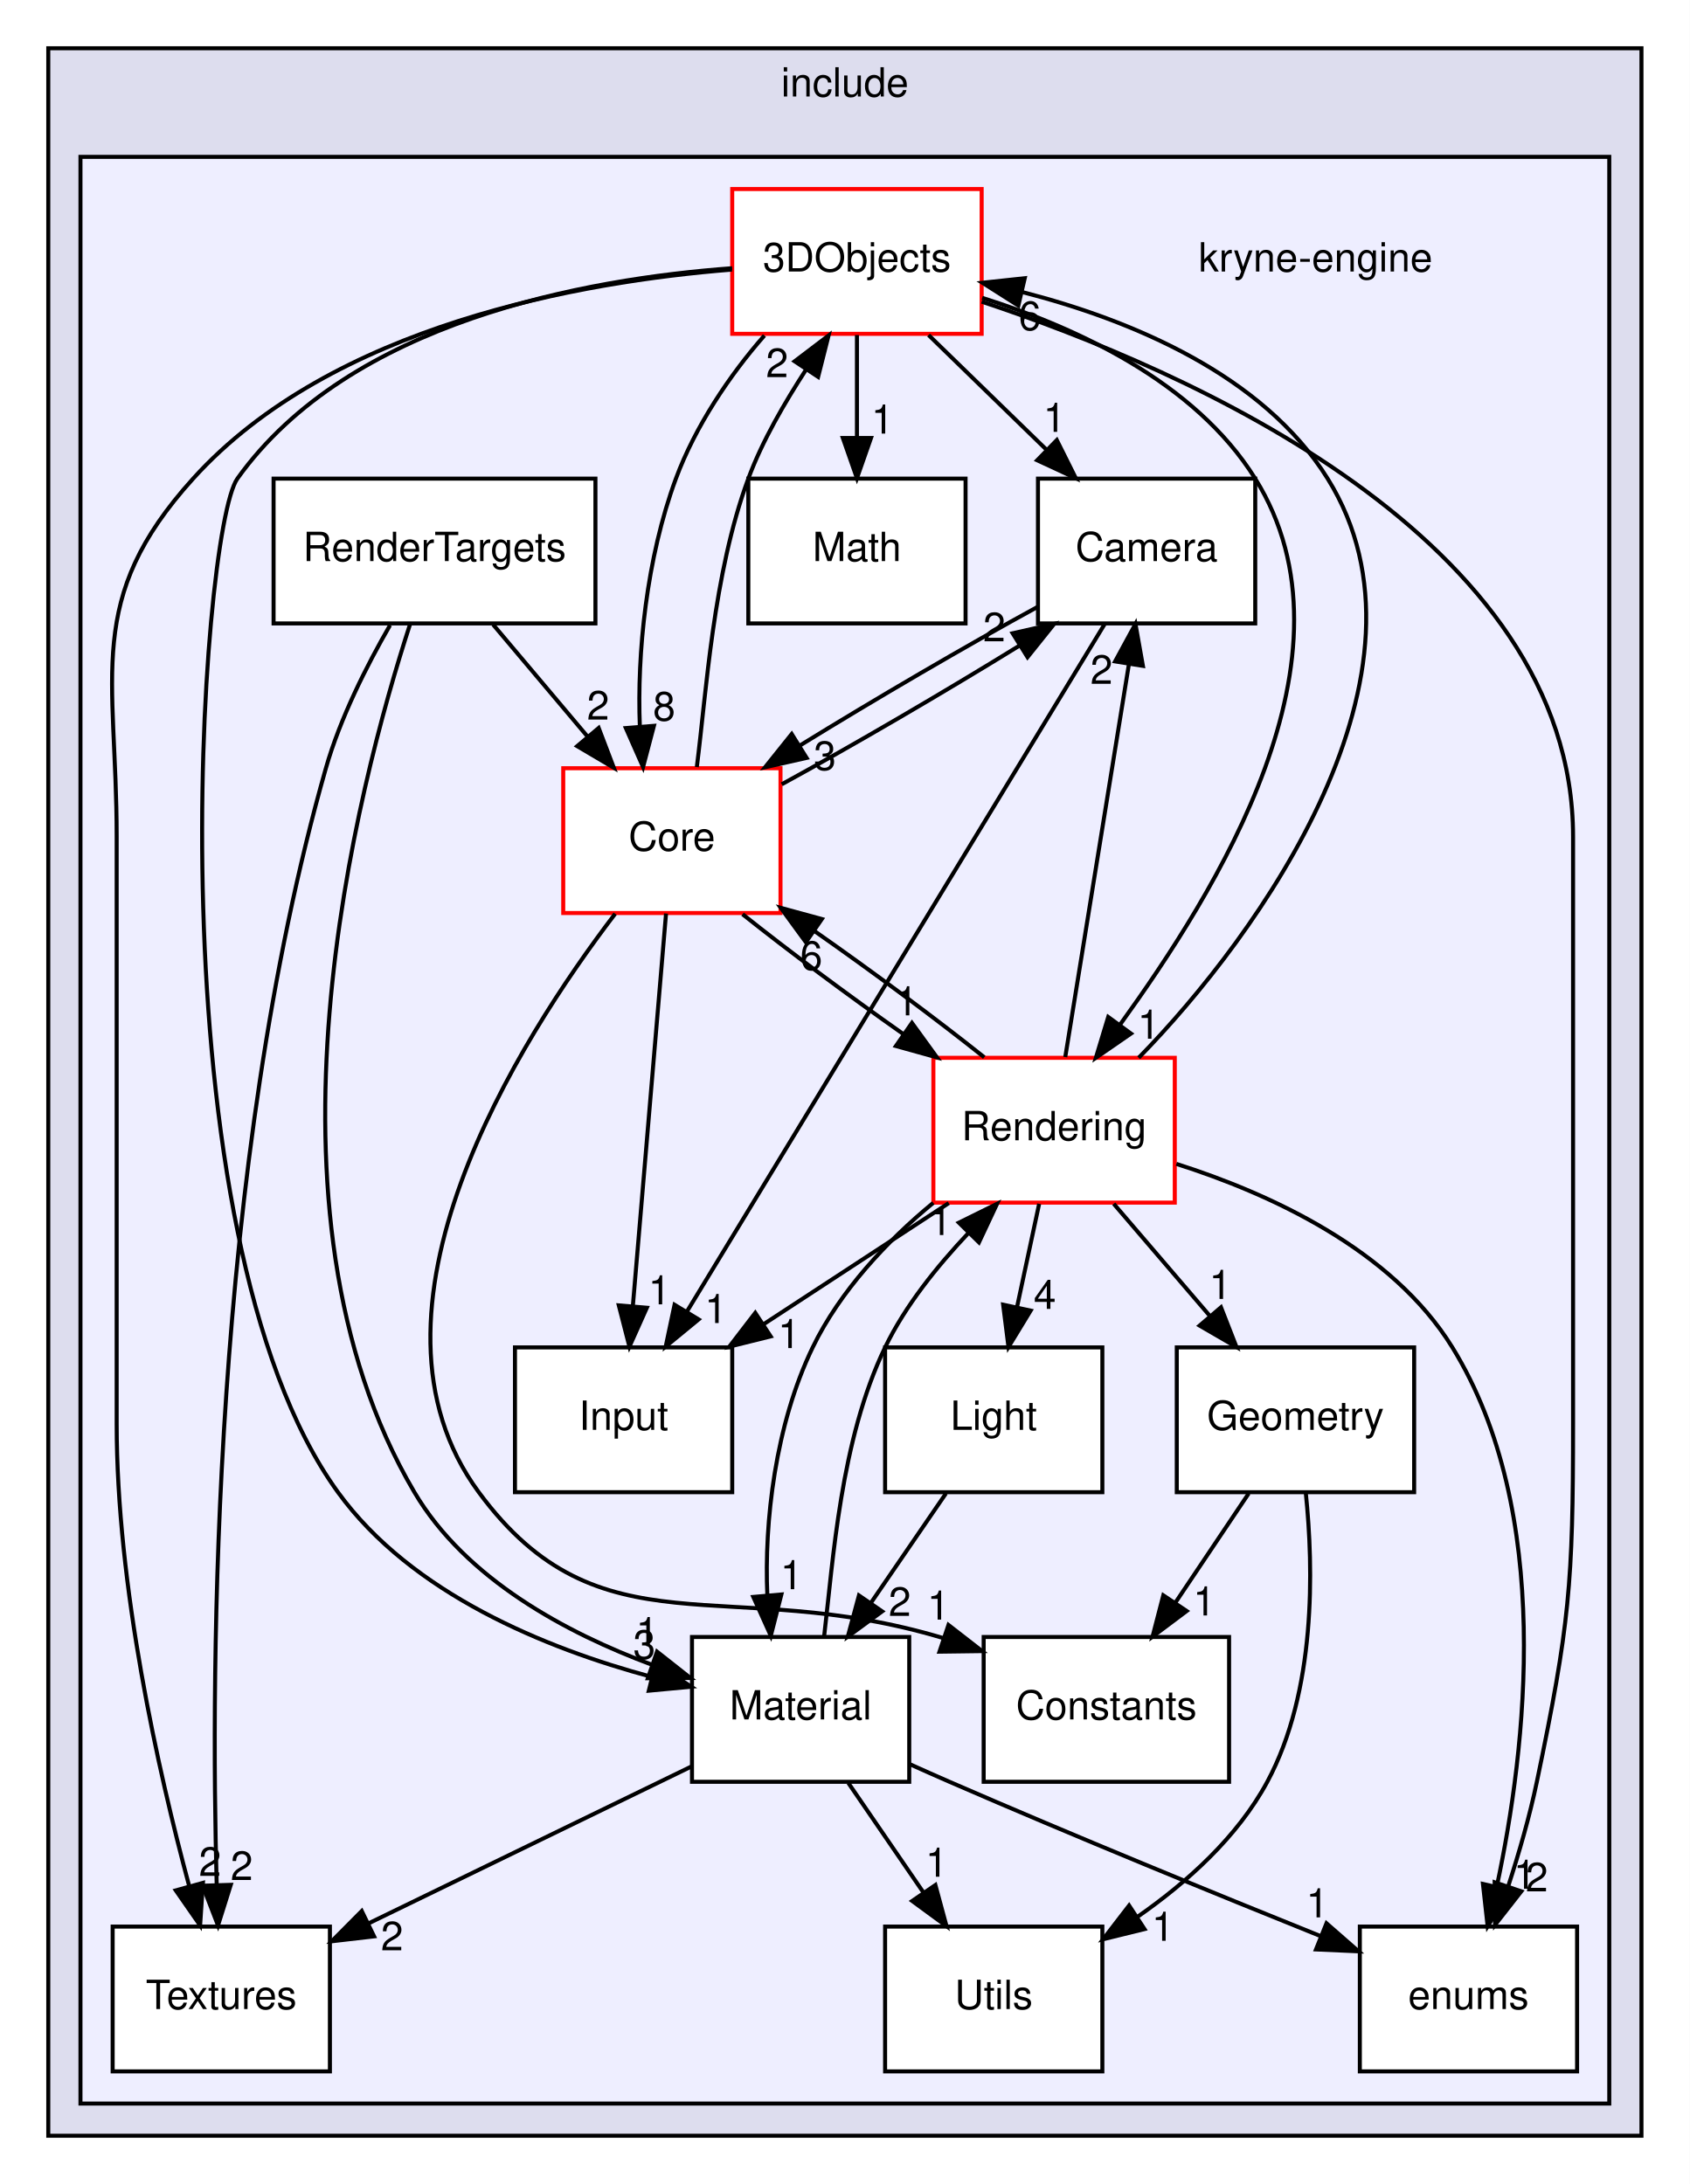
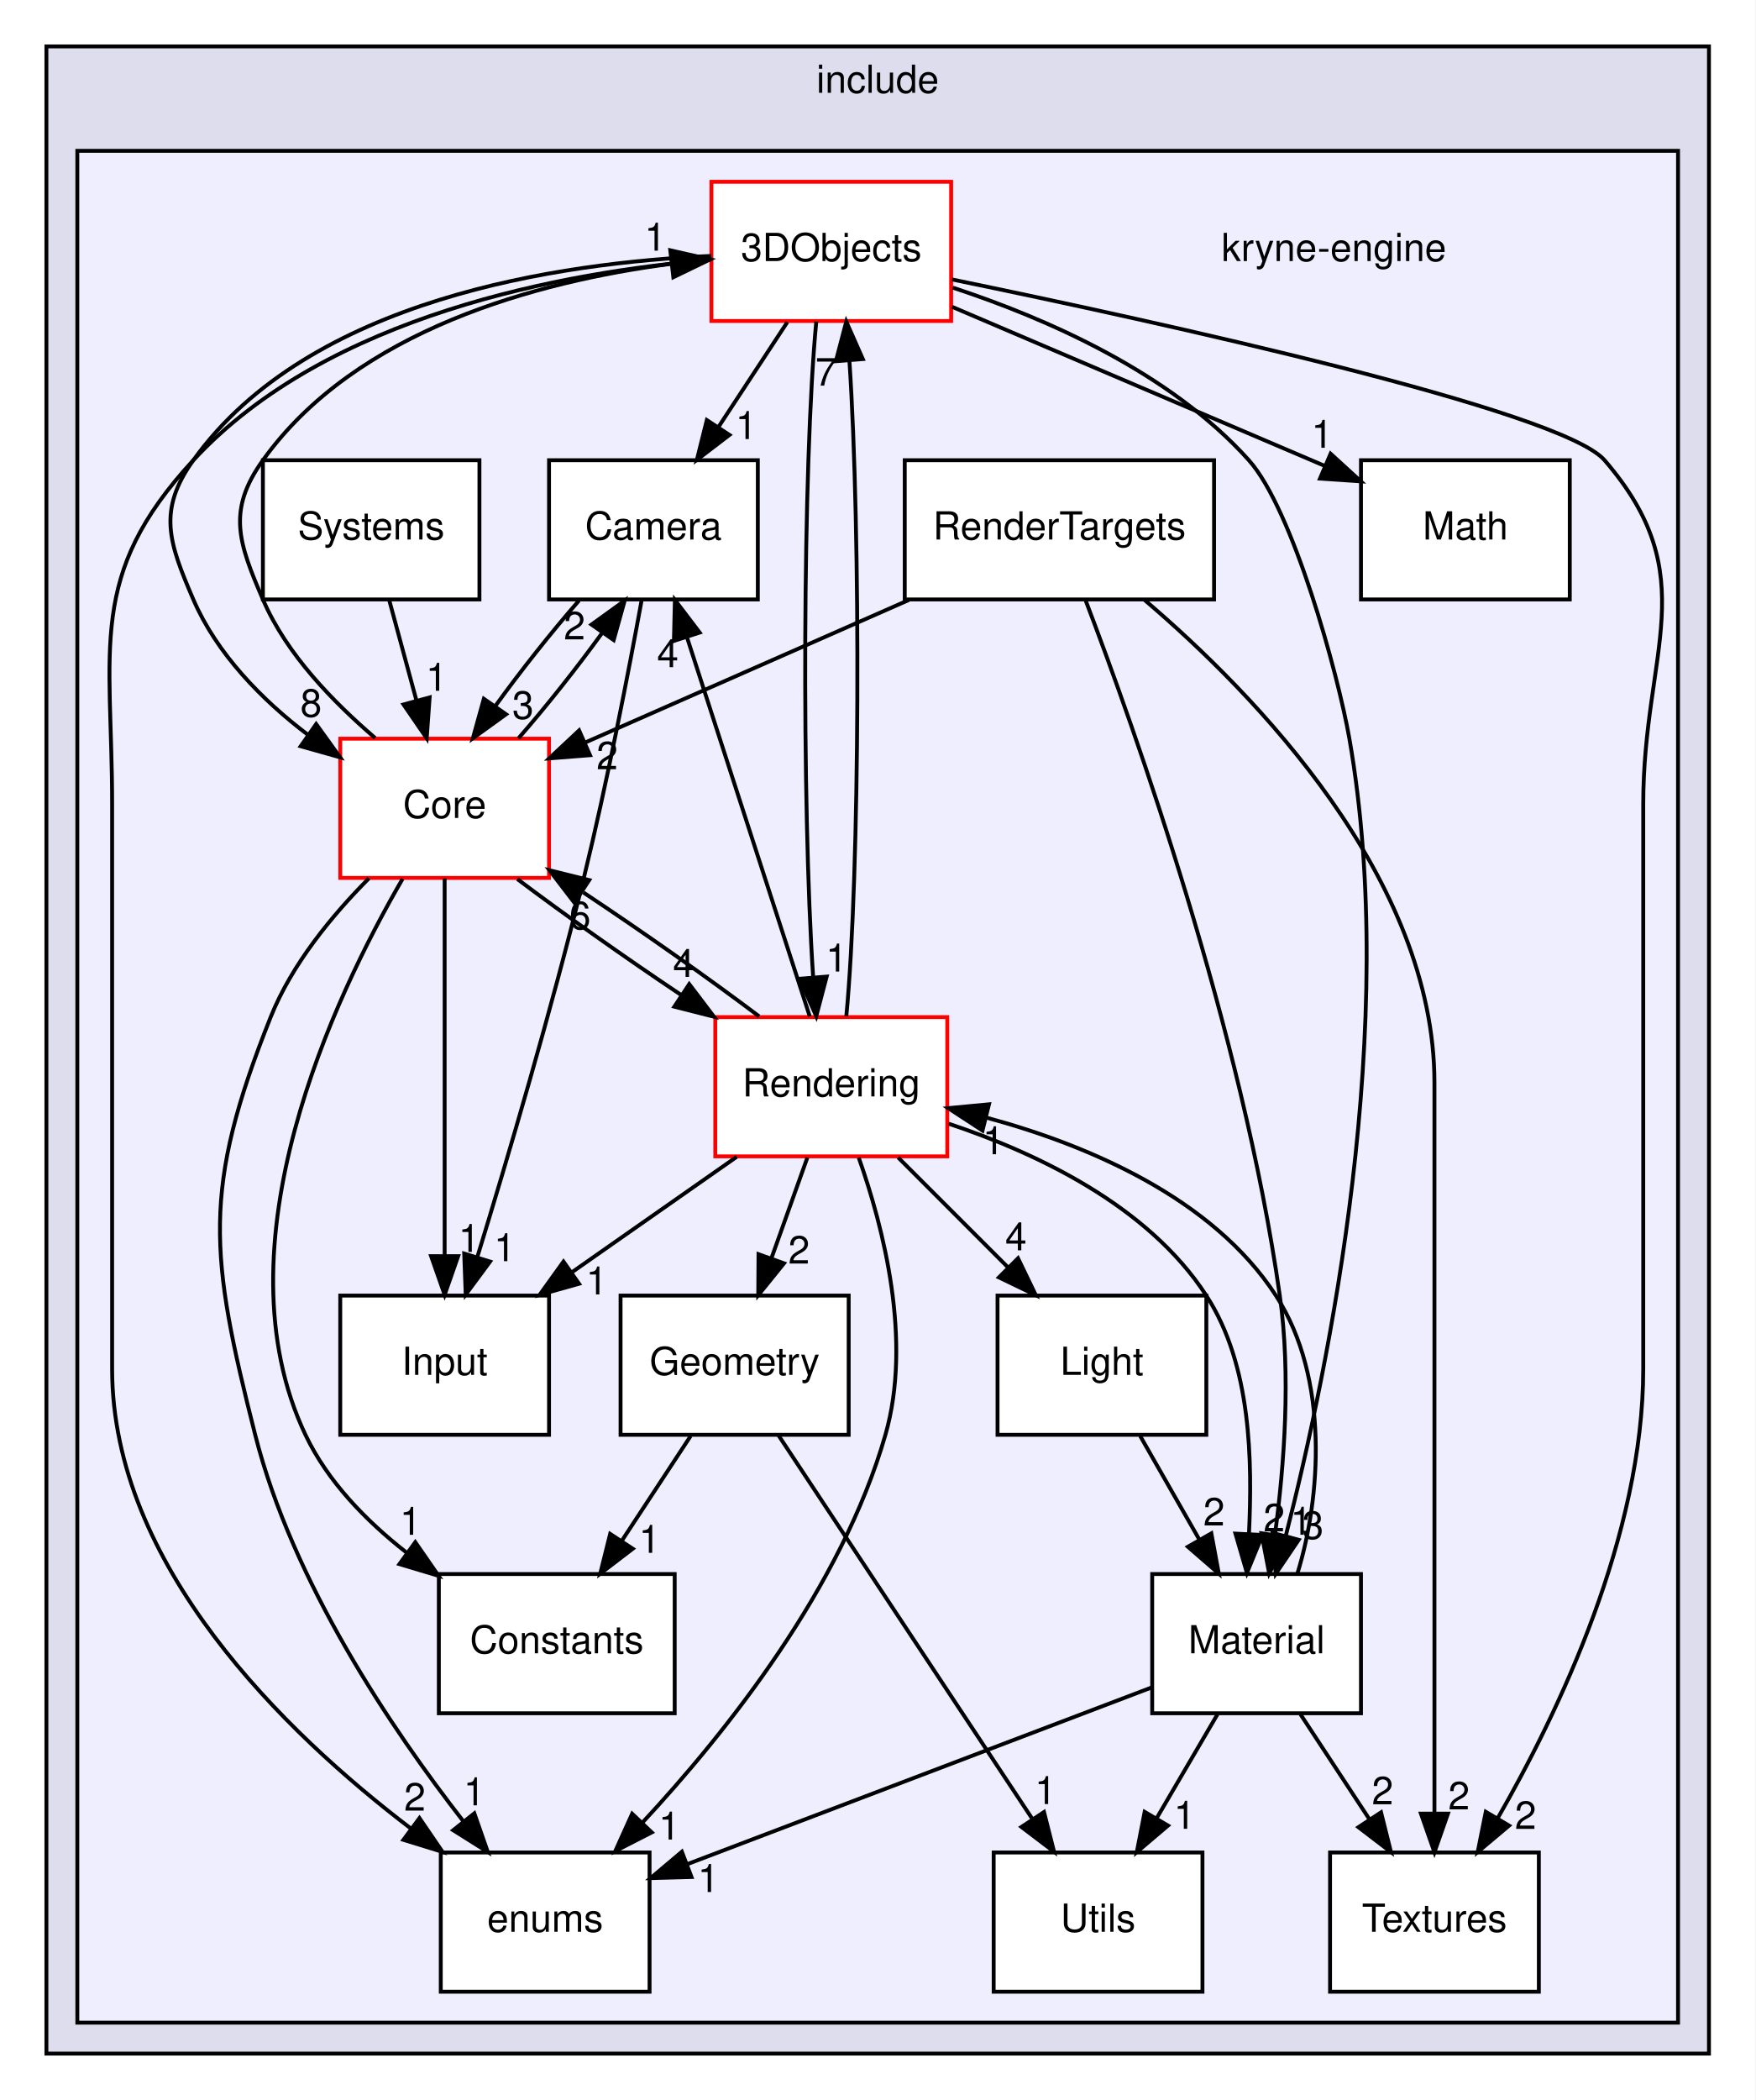
- <svg xmlns="http://www.w3.org/2000/svg" xmlns:xlink="http://www.w3.org/1999/xlink" width="420pt" height="543pt" viewBox="0.00 0.00 420.00 543.00">
+ <svg xmlns="http://www.w3.org/2000/svg" xmlns:xlink="http://www.w3.org/1999/xlink" width="454pt" height="543pt" viewBox="0.00 0.00 454.00 543.00">
  <g id="graph0" class="graph" transform="scale(1 1) rotate(0) translate(4 539)">
-     <polygon fill="white" stroke="transparent" points="-4,4 -4,-539 416,-539 416,4 -4,4" />
+     <polygon fill="white" stroke="transparent" points="-4,4 -4,-539 450,-539 450,4 -4,4" />
    <g id="clust1" class="cluster">
      <g id="a_clust1">
        <a xlink:href="dir_6fe37ccbf5e97356f3116a77abbef924.html" target="_top" xlink:title="include">
-           <polygon fill="#ddddee" stroke="black" points="8,-8 8,-527 404,-527 404,-8 8,-8" />
-           <text text-anchor="middle" x="206" y="-515" font-family="Helvetica,sans-Serif" font-size="10.00">include</text>
+           <polygon fill="#ddddee" stroke="black" points="8,-8 8,-527 438,-527 438,-8 8,-8" />
+           <text text-anchor="middle" x="223" y="-515" font-family="Helvetica,sans-Serif" font-size="10.00">include</text>
        </a>
      </g>
    </g>
    <g id="clust2" class="cluster">
      <g id="a_clust2">
        <a xlink:href="dir_6f1e06805bf6fd443f4521a944e15946.html" target="_top">
-           <polygon fill="#eeeeff" stroke="black" points="16,-16 16,-500 396,-500 396,-16 16,-16" />
+           <polygon fill="#eeeeff" stroke="black" points="16,-16 16,-500 430,-500 430,-16 16,-16" />
        </a>
      </g>
    </g>
    <g id="node1" class="node">
-       <text text-anchor="middle" x="323" y="-471.5" font-family="Helvetica,sans-Serif" font-size="10.00">kryne-engine</text>
+       <text text-anchor="middle" x="341" y="-471.5" font-family="Helvetica,sans-Serif" font-size="10.00">kryne-engine</text>
    </g>
    <g id="node2" class="node">
      <g id="a_node2">
        <a xlink:href="dir_d15e7af35e2750da09bd940611b2a2e2.html" target="_top" xlink:title="3DObjects">
-           <polygon fill="white" stroke="red" points="240,-492 178,-492 178,-456 240,-456 240,-492" />
-           <text text-anchor="middle" x="209" y="-471.5" font-family="Helvetica,sans-Serif" font-size="10.00">3DObjects</text>
+           <polygon fill="white" stroke="red" points="242,-492 180,-492 180,-456 242,-456 242,-492" />
+           <text text-anchor="middle" x="211" y="-471.5" font-family="Helvetica,sans-Serif" font-size="10.00">3DObjects</text>
        </a>
      </g>
    </g>
    <g id="node3" class="node">
      <g id="a_node3">
        <a xlink:href="dir_738e93b4b72767cbed3fd0527471f516.html" target="_top" xlink:title="Camera">
-           <polygon fill="white" stroke="black" points="308,-420 254,-420 254,-384 308,-384 308,-420" />
-           <text text-anchor="middle" x="281" y="-399.5" font-family="Helvetica,sans-Serif" font-size="10.00">Camera</text>
+           <polygon fill="white" stroke="black" points="192,-420 138,-420 138,-384 192,-384 192,-420" />
+           <text text-anchor="middle" x="165" y="-399.5" font-family="Helvetica,sans-Serif" font-size="10.00">Camera</text>
        </a>
      </g>
    </g>
    <g id="edge7" class="edge">
-       <path fill="none" stroke="black" d="M226.8,-455.7C235.6,-447.14 246.38,-436.66 256,-427.3" />
-       <polygon fill="black" stroke="black" points="258.68,-429.58 263.41,-420.1 253.8,-424.57 258.68,-429.58" />
+       <path fill="none" stroke="black" d="M199.63,-455.7C194.28,-447.56 187.8,-437.69 181.89,-428.7" />
+       <polygon fill="black" stroke="black" points="184.66,-426.54 176.24,-420.1 178.81,-430.38 184.66,-426.54" />
      <g id="a_edge7-headlabel">
        <a xlink:href="dir_000007_000004.html" target="_top" xlink:title="1">
-           <text text-anchor="middle" x="258.08" y="-431.63" font-family="Helvetica,sans-Serif" font-size="10.00">1</text>
+           <text text-anchor="middle" x="189" y="-425.48" font-family="Helvetica,sans-Serif" font-size="10.00">1</text>
        </a>
      </g>
    </g>
    <g id="node5" class="node">
      <g id="a_node5">
        <a xlink:href="dir_ec623ab5e31cd0d896091bc495e4e063.html" target="_top" xlink:title="Core">
-           <polygon fill="white" stroke="red" points="190,-348 136,-348 136,-312 190,-312 190,-348" />
-           <text text-anchor="middle" x="163" y="-327.5" font-family="Helvetica,sans-Serif" font-size="10.00">Core</text>
+           <polygon fill="white" stroke="red" points="138,-348 84,-348 84,-312 138,-312 138,-348" />
+           <text text-anchor="middle" x="111" y="-327.5" font-family="Helvetica,sans-Serif" font-size="10.00">Core</text>
        </a>
      </g>
    </g>
    <g id="edge11" class="edge">
-       <path fill="none" stroke="black" d="M186,-455.58C177.38,-445.78 168.78,-432.94 164,-420 156.68,-400.22 154.31,-376.42 155.04,-358.41" />
-       <polygon fill="black" stroke="black" points="158.54,-358.54 155.84,-348.29 151.56,-357.98 158.54,-358.54" />
+       <path fill="none" stroke="black" d="M179.97,-472.83C140.93,-471.05 75.98,-461.85 46,-420 36.68,-406.99 39.67,-398.7 46,-384 52.02,-370.01 63.75,-357.99 75.71,-348.95" />
+       <polygon fill="black" stroke="black" points="77.77,-351.78 83.96,-343.18 73.76,-346.04 77.77,-351.78" />
      <g id="a_edge11-headlabel">
        <a xlink:href="dir_000007_000011.html" target="_top" xlink:title="8">
-           <text text-anchor="middle" x="161.09" y="-359.85" font-family="Helvetica,sans-Serif" font-size="10.00">8</text>
+           <text text-anchor="middle" x="76.45" y="-353.67" font-family="Helvetica,sans-Serif" font-size="10.00">8</text>
        </a>
      </g>
    </g>
    <g id="node6" class="node">
      <g id="a_node6">
        <a xlink:href="dir_38bf7f35d8fb44d8d23d70926bbee9d1.html" target="_top" xlink:title="enums">
-           <polygon fill="white" stroke="black" points="388,-60 334,-60 334,-24 388,-24 388,-60" />
-           <text text-anchor="middle" x="361" y="-39.5" font-family="Helvetica,sans-Serif" font-size="10.00">enums</text>
+           <polygon fill="white" stroke="black" points="164,-60 110,-60 110,-24 164,-24 164,-60" />
+           <text text-anchor="middle" x="137" y="-39.5" font-family="Helvetica,sans-Serif" font-size="10.00">enums</text>
        </a>
      </g>
    </g>
    <g id="edge10" class="edge">
-       <path fill="none" stroke="black" d="M240.01,-464C291,-447.06 387,-405.32 387,-331 387,-331 387,-331 387,-185 387,-145.24 386.12,-134.92 378,-96 376.2,-87.39 373.54,-78.21 370.85,-69.94" />
-       <polygon fill="black" stroke="black" points="374.14,-68.76 367.61,-60.42 367.51,-71.01 374.14,-68.76" />
+       <path fill="none" stroke="black" d="M179.73,-471.82C142.44,-468.68 80.81,-457.68 46,-420 18.42,-390.15 25,-371.64 25,-331 25,-331 25,-331 25,-185 25,-134.35 69.48,-91.14 102.38,-66.11" />
+       <polygon fill="black" stroke="black" points="104.49,-68.9 110.46,-60.15 100.33,-63.27 104.49,-68.9" />
      <g id="a_edge10-headlabel">
        <a xlink:href="dir_000007_000008.html" target="_top" xlink:title="2">
-           <text text-anchor="middle" x="377.99" y="-68.75" font-family="Helvetica,sans-Serif" font-size="10.00">2</text>
+           <text text-anchor="middle" x="103.29" y="-70.82" font-family="Helvetica,sans-Serif" font-size="10.00">2</text>
        </a>
      </g>
    </g>
    <g id="node10" class="node">
      <g id="a_node10">
        <a xlink:href="dir_2df94ed6ef9db741bde0bb2b5d769537.html" target="_top" xlink:title="Material">
-           <polygon fill="white" stroke="black" points="222,-132 168,-132 168,-96 222,-96 222,-132" />
-           <text text-anchor="middle" x="195" y="-111.5" font-family="Helvetica,sans-Serif" font-size="10.00">Material</text>
+           <polygon fill="white" stroke="black" points="348,-132 294,-132 294,-96 348,-96 348,-132" />
+           <text text-anchor="middle" x="321" y="-111.5" font-family="Helvetica,sans-Serif" font-size="10.00">Material</text>
        </a>
      </g>
    </g>
    <g id="edge8" class="edge">
-       <path fill="none" stroke="black" d="M177.99,-472.32C141.67,-469.66 82.92,-459.13 55,-420 45.8,-407.1 33.23,-232.55 80,-168 98.33,-142.7 131.76,-129.15 157.87,-122.11" />
-       <polygon fill="black" stroke="black" points="158.96,-125.45 167.82,-119.64 157.27,-118.65 158.96,-125.45" />
+       <path fill="none" stroke="black" d="M242.41,-464.63C266.39,-456.76 298.65,-442.71 319,-420 330.35,-407.33 342.07,-364.76 345,-348 357.95,-273.99 339.71,-185.44 328.55,-141.89" />
+       <polygon fill="black" stroke="black" points="331.89,-140.84 325.96,-132.07 325.13,-142.63 331.89,-140.84" />
      <g id="a_edge8-headlabel">
        <a xlink:href="dir_000007_000005.html" target="_top" xlink:title="3">
-           <text text-anchor="middle" x="156.16" y="-126.57" font-family="Helvetica,sans-Serif" font-size="10.00">3</text>
+           <text text-anchor="middle" x="335.56" y="-141.09" font-family="Helvetica,sans-Serif" font-size="10.00">3</text>
        </a>
      </g>
    </g>
    <g id="node11" class="node">
      <g id="a_node11">
        <a xlink:href="dir_0f92915ca20b087fd6327f83858c7195.html" target="_top" xlink:title="Math">
-           <polygon fill="white" stroke="black" points="236,-420 182,-420 182,-384 236,-384 236,-420" />
-           <text text-anchor="middle" x="209" y="-399.5" font-family="Helvetica,sans-Serif" font-size="10.00">Math</text>
+           <polygon fill="white" stroke="black" points="402,-420 348,-420 348,-384 402,-384 402,-420" />
+           <text text-anchor="middle" x="375" y="-399.5" font-family="Helvetica,sans-Serif" font-size="10.00">Math</text>
        </a>
      </g>
    </g>
    <g id="edge6" class="edge">
-       <path fill="none" stroke="black" d="M209,-455.7C209,-447.98 209,-438.71 209,-430.11" />
-       <polygon fill="black" stroke="black" points="212.5,-430.1 209,-420.1 205.5,-430.1 212.5,-430.1" />
+       <path fill="none" stroke="black" d="M242.23,-459.67C269.7,-447.94 309.71,-430.87 338.62,-418.53" />
+       <polygon fill="black" stroke="black" points="340.14,-421.69 347.96,-414.54 337.39,-415.25 340.14,-421.69" />
      <g id="a_edge6-headlabel">
        <a xlink:href="dir_000007_000016.html" target="_top" xlink:title="1">
-           <text text-anchor="middle" x="215.34" y="-431.2" font-family="Helvetica,sans-Serif" font-size="10.00">1</text>
+           <text text-anchor="middle" x="337.94" y="-423.21" font-family="Helvetica,sans-Serif" font-size="10.00">1</text>
        </a>
      </g>
    </g>
    <g id="node12" class="node">
      <g id="a_node12">
        <a xlink:href="dir_242c69f8aa6c0b27ad66788f5b769271.html" target="_top" xlink:title="Rendering">
-           <polygon fill="white" stroke="red" points="288,-276 228,-276 228,-240 288,-240 288,-276" />
-           <text text-anchor="middle" x="258" y="-255.5" font-family="Helvetica,sans-Serif" font-size="10.00">Rendering</text>
+           <polygon fill="white" stroke="red" points="241,-276 181,-276 181,-240 241,-240 241,-276" />
+           <text text-anchor="middle" x="211" y="-255.5" font-family="Helvetica,sans-Serif" font-size="10.00">Rendering</text>
        </a>
      </g>
    </g>
    <g id="edge9" class="edge">
-       <path fill="none" stroke="black" d="M240.14,-464.95C263.22,-457.66 292.92,-444.2 308,-420 335.46,-375.93 298.12,-317.18 274.37,-284.21" />
-       <polygon fill="black" stroke="black" points="277.11,-282.03 268.39,-276.01 271.46,-286.15 277.11,-282.03" />
+       <path fill="none" stroke="black" d="M207.12,-455.85C203.59,-418.83 203.32,-331.18 206.31,-286.39" />
+       <polygon fill="black" stroke="black" points="209.81,-286.48 207.11,-276.23 202.83,-285.92 209.81,-286.48" />
      <g id="a_edge9-headlabel">
        <a xlink:href="dir_000007_000017.html" target="_top" xlink:title="1">
-           <text text-anchor="middle" x="281.52" y="-280.75" font-family="Helvetica,sans-Serif" font-size="10.00">1</text>
-         </a>
-       </g>
-     </g>
-     <g id="node14" class="node">
-       <g id="a_node14">
+           <text text-anchor="middle" x="212.36" y="-287.79" font-family="Helvetica,sans-Serif" font-size="10.00">1</text>
+         </a>
+       </g>
+     </g>
+     <g id="node15" class="node">
+       <g id="a_node15">
        <a xlink:href="dir_ff137d22f21ebfd8b3f4b25121363126.html" target="_top" xlink:title="Textures">
-           <polygon fill="white" stroke="black" points="78,-60 24,-60 24,-24 78,-24 78,-60" />
-           <text text-anchor="middle" x="51" y="-39.5" font-family="Helvetica,sans-Serif" font-size="10.00">Textures</text>
+           <polygon fill="white" stroke="black" points="394,-60 340,-60 340,-24 394,-24 394,-60" />
+           <text text-anchor="middle" x="367" y="-39.5" font-family="Helvetica,sans-Serif" font-size="10.00">Textures</text>
        </a>
      </g>
    </g>
    <g id="edge5" class="edge">
-       <path fill="none" stroke="black" d="M177.92,-471.97C140.54,-468.99 78.51,-458.16 44,-420 16.87,-390 25,-371.45 25,-331 25,-331 25,-331 25,-185 25,-144.55 35.33,-98.67 42.97,-70.28" />
-       <polygon fill="black" stroke="black" points="46.44,-70.87 45.74,-60.3 39.69,-69 46.44,-70.87" />
+       <path fill="none" stroke="black" d="M242.23,-466.74C295.64,-455.74 399.88,-432.89 411,-420 437,-389.86 421,-370.8 421,-331 421,-331 421,-331 421,-185 421,-142.11 399.21,-96.41 383.31,-68.78" />
+       <polygon fill="black" stroke="black" points="386.3,-66.95 378.19,-60.13 380.28,-70.52 386.3,-66.95" />
      <g id="a_edge5-headlabel">
-         <a xlink:href="dir_000007_000020.html" target="_top" xlink:title="2">
-           <text text-anchor="middle" x="48.21" y="-72.6" font-family="Helvetica,sans-Serif" font-size="10.00">2</text>
+         <a xlink:href="dir_000007_000022.html" target="_top" xlink:title="2">
+           <text text-anchor="middle" x="390.57" y="-66.09" font-family="Helvetica,sans-Serif" font-size="10.00">2</text>
        </a>
      </g>
    </g>
    <g id="edge14" class="edge">
-       <path fill="none" stroke="black" d="M253.99,-388.16C236.34,-378.53 213.36,-365.09 194.84,-353.66" />
-       <polygon fill="black" stroke="black" points="196.49,-350.57 186.16,-348.24 192.79,-356.51 196.49,-350.57" />
+       <path fill="none" stroke="black" d="M145.74,-383.7C138.54,-375.47 130.64,-365.48 124.09,-356.42" />
+       <polygon fill="black" stroke="black" points="126.89,-354.31 118.3,-348.1 121.14,-358.31 126.89,-354.31" />
      <g id="a_edge14-headlabel">
        <a xlink:href="dir_000004_000011.html" target="_top" xlink:title="3">
-           <text text-anchor="middle" x="201.04" y="-347.56" font-family="Helvetica,sans-Serif" font-size="10.00">3</text>
+           <text text-anchor="middle" x="131.27" y="-353.14" font-family="Helvetica,sans-Serif" font-size="10.00">3</text>
        </a>
      </g>
    </g>
    <g id="node8" class="node">
      <g id="a_node8">
        <a xlink:href="dir_d63d35ee3bc125de0bc618dc0756060c.html" target="_top" xlink:title="Input">
-           <polygon fill="white" stroke="black" points="178,-204 124,-204 124,-168 178,-168 178,-204" />
-           <text text-anchor="middle" x="151" y="-183.5" font-family="Helvetica,sans-Serif" font-size="10.00">Input</text>
+           <polygon fill="white" stroke="black" points="138,-204 84,-204 84,-168 138,-168 138,-204" />
+           <text text-anchor="middle" x="111" y="-183.5" font-family="Helvetica,sans-Serif" font-size="10.00">Input</text>
        </a>
      </g>
    </g>
    <g id="edge15" class="edge">
-       <path fill="none" stroke="black" d="M270.58,-383.85C247.86,-346.44 193.72,-257.32 166.78,-212.98" />
-       <polygon fill="black" stroke="black" points="169.65,-210.96 161.47,-204.23 163.67,-214.6 169.65,-210.96" />
+       <path fill="none" stroke="black" d="M161.96,-383.85C158.67,-365.86 153.07,-336.81 147,-312 138.65,-277.87 127.15,-239.06 119.42,-213.86" />
+       <polygon fill="black" stroke="black" points="122.75,-212.79 116.45,-204.27 116.06,-214.86 122.75,-212.79" />
      <g id="a_edge15-headlabel">
        <a xlink:href="dir_000004_000014.html" target="_top" xlink:title="1">
-           <text text-anchor="middle" x="173.94" y="-210.06" font-family="Helvetica,sans-Serif" font-size="10.00">1</text>
+           <text text-anchor="middle" x="126.53" y="-212.89" font-family="Helvetica,sans-Serif" font-size="10.00">1</text>
        </a>
      </g>
    </g>
    <g id="node4" class="node">
      <g id="a_node4">
        <a xlink:href="dir_f382c466c9934bb821718b5297ce6904.html" target="_top" xlink:title="Constants">
-           <polygon fill="white" stroke="black" points="301.5,-132 240.5,-132 240.5,-96 301.5,-96 301.5,-132" />
-           <text text-anchor="middle" x="271" y="-111.5" font-family="Helvetica,sans-Serif" font-size="10.00">Constants</text>
+           <polygon fill="white" stroke="black" points="170.5,-132 109.5,-132 109.5,-96 170.5,-96 170.5,-132" />
+           <text text-anchor="middle" x="140" y="-111.5" font-family="Helvetica,sans-Serif" font-size="10.00">Constants</text>
        </a>
      </g>
    </g>
    <g id="edge28" class="edge">
-       <path fill="none" stroke="black" d="M169.2,-348.29C171.56,-366.65 173.21,-396.23 182,-420 185.51,-429.5 191.08,-438.95 196.4,-447.18" />
-       <polygon fill="black" stroke="black" points="193.51,-449.17 201.95,-455.58 199.35,-445.3 193.51,-449.17" />
+       <path fill="none" stroke="black" d="M93.02,-348.18C82.42,-357.31 70.19,-369.61 64,-384 57.67,-398.7 54.68,-406.99 64,-420 88.15,-453.72 134.99,-466.24 169.44,-470.76" />
+       <polygon fill="black" stroke="black" points="169.36,-474.28 179.69,-471.93 170.15,-467.32 169.36,-474.28" />
      <g id="a_edge28-headlabel">
-         <a xlink:href="dir_000011_000007.html" target="_top" xlink:title="2">
-           <text text-anchor="middle" x="189.16" y="-445.23" font-family="Helvetica,sans-Serif" font-size="10.00">2</text>
+         <a xlink:href="dir_000011_000007.html" target="_top" xlink:title="1">
+           <text text-anchor="middle" x="165.47" y="-474.19" font-family="Helvetica,sans-Serif" font-size="10.00">1</text>
        </a>
      </g>
    </g>
    <g id="edge29" class="edge">
-       <path fill="none" stroke="black" d="M190.3,-344C207.98,-353.66 230.93,-367.08 249.38,-378.47" />
-       <polygon fill="black" stroke="black" points="247.7,-381.55 258.03,-383.88 251.4,-375.61 247.7,-381.55" />
+       <path fill="none" stroke="black" d="M130.09,-348.1C137.27,-356.3 145.18,-366.28 151.75,-375.36" />
+       <polygon fill="black" stroke="black" points="148.98,-377.5 157.57,-383.7 154.72,-373.49 148.98,-377.5" />
      <g id="a_edge29-headlabel">
        <a xlink:href="dir_000011_000004.html" target="_top" xlink:title="2">
-           <text text-anchor="middle" x="243.14" y="-379.55" font-family="Helvetica,sans-Serif" font-size="10.00">2</text>
+           <text text-anchor="middle" x="144.59" y="-373.67" font-family="Helvetica,sans-Serif" font-size="10.00">2</text>
+         </a>
+       </g>
+     </g>
+     <g id="edge32" class="edge">
+       <path fill="none" stroke="black" d="M100.12,-311.74C82.47,-281.35 51.78,-216.9 75,-168 80.72,-155.96 90.66,-145.76 101.07,-137.61" />
+       <polygon fill="black" stroke="black" points="103.41,-140.24 109.44,-131.53 99.3,-134.57 103.41,-140.24" />
+       <g id="a_edge32-headlabel">
+         <a xlink:href="dir_000011_000010.html" target="_top" xlink:title="1">
+           <text text-anchor="middle" x="102.17" y="-142.14" font-family="Helvetica,sans-Serif" font-size="10.00">1</text>
        </a>
      </g>
    </g>
    <g id="edge31" class="edge">
-       <path fill="none" stroke="black" d="M148.9,-311.81C124.94,-280.4 81.96,-212.85 115,-168 145.27,-126.92 176.68,-147.94 230.54,-131.7" />
-       <polygon fill="black" stroke="black" points="231.75,-134.99 240.11,-128.49 229.52,-128.35 231.75,-134.99" />
+       <path fill="none" stroke="black" d="M91.41,-311.88C81.93,-302.36 71.46,-289.68 66,-276 48.2,-231.39 50.2,-214.56 62,-168 71.68,-129.82 97.31,-91.86 115.92,-67.96" />
+       <polygon fill="black" stroke="black" points="118.68,-70.12 122.17,-60.12 113.2,-65.76 118.68,-70.12" />
      <g id="a_edge31-headlabel">
-         <a xlink:href="dir_000011_000010.html" target="_top" xlink:title="1">
-           <text text-anchor="middle" x="229.24" y="-136.32" font-family="Helvetica,sans-Serif" font-size="10.00">1</text>
-         </a>
-       </g>
-     </g>
-     <g id="edge32" class="edge">
-       <path fill="none" stroke="black" d="M161.55,-311.87C159.51,-287.67 155.75,-243.21 153.31,-214.39" />
-       <polygon fill="black" stroke="black" points="156.78,-213.86 152.45,-204.19 149.81,-214.45 156.78,-213.86" />
-       <g id="a_edge32-headlabel">
+         <a xlink:href="dir_000011_000008.html" target="_top" xlink:title="1">
+           <text text-anchor="middle" x="118.66" y="-72.2" font-family="Helvetica,sans-Serif" font-size="10.00">1</text>
+         </a>
+       </g>
+     </g>
+     <g id="edge33" class="edge">
+       <path fill="none" stroke="black" d="M111,-311.87C111,-287.67 111,-243.21 111,-214.39" />
+       <polygon fill="black" stroke="black" points="114.5,-214.19 111,-204.19 107.5,-214.19 114.5,-214.19" />
+       <g id="a_edge33-headlabel">
        <a xlink:href="dir_000011_000014.html" target="_top" xlink:title="1">
-           <text text-anchor="middle" x="159.91" y="-214.7" font-family="Helvetica,sans-Serif" font-size="10.00">1</text>
+           <text text-anchor="middle" x="117.34" y="-215.28" font-family="Helvetica,sans-Serif" font-size="10.00">1</text>
        </a>
      </g>
    </g>
    <g id="edge30" class="edge">
-       <path fill="none" stroke="black" d="M180.57,-311.7C191.84,-302.71 206.74,-291.61 220.51,-281.92" />
-       <polygon fill="black" stroke="black" points="222.67,-284.68 228.89,-276.1 218.68,-278.93 222.67,-284.68" />
+       <path fill="none" stroke="black" d="M129.8,-311.7C141.83,-302.63 157.71,-291.4 172.28,-281.65" />
+       <polygon fill="black" stroke="black" points="174.26,-284.54 180.67,-276.1 170.4,-278.7 174.26,-284.54" />
      <g id="a_edge30-headlabel">
-         <a xlink:href="dir_000011_000017.html" target="_top" xlink:title="1">
-           <text text-anchor="middle" x="221.34" y="-286.56" font-family="Helvetica,sans-Serif" font-size="10.00">1</text>
+         <a xlink:href="dir_000011_000017.html" target="_top" xlink:title="4">
+           <text text-anchor="middle" x="172.83" y="-286.39" font-family="Helvetica,sans-Serif" font-size="10.00">4</text>
        </a>
      </g>
    </g>
    <g id="node7" class="node">
      <g id="a_node7">
        <a xlink:href="dir_2dd932fc5c4f5b62276988dfe28c2718.html" target="_top" xlink:title="Geometry">
-           <polygon fill="white" stroke="black" points="347.5,-204 288.5,-204 288.5,-168 347.5,-168 347.5,-204" />
-           <text text-anchor="middle" x="318" y="-183.5" font-family="Helvetica,sans-Serif" font-size="10.00">Geometry</text>
+           <polygon fill="white" stroke="black" points="215.5,-204 156.5,-204 156.5,-168 215.5,-168 215.5,-204" />
+           <text text-anchor="middle" x="186" y="-183.5" font-family="Helvetica,sans-Serif" font-size="10.00">Geometry</text>
        </a>
      </g>
    </g>
    <g id="edge13" class="edge">
-       <path fill="none" stroke="black" d="M306.38,-167.7C300.86,-159.47 294.15,-149.48 288.07,-140.42" />
-       <polygon fill="black" stroke="black" points="290.96,-138.46 282.48,-132.1 285.15,-142.36 290.96,-138.46" />
+       <path fill="none" stroke="black" d="M174.63,-167.7C169.28,-159.56 162.8,-149.69 156.89,-140.7" />
+       <polygon fill="black" stroke="black" points="159.66,-138.54 151.24,-132.1 153.81,-142.38 159.66,-138.54" />
      <g id="a_edge13-headlabel">
        <a xlink:href="dir_000013_000010.html" target="_top" xlink:title="1">
-           <text text-anchor="middle" x="295.33" y="-137.36" font-family="Helvetica,sans-Serif" font-size="10.00">1</text>
-         </a>
-       </g>
-     </g>
-     <g id="node15" class="node">
-       <g id="a_node15">
+           <text text-anchor="middle" x="164" y="-137.48" font-family="Helvetica,sans-Serif" font-size="10.00">1</text>
+         </a>
+       </g>
+     </g>
+     <g id="node16" class="node">
+       <g id="a_node16">
        <a xlink:href="dir_6461cf5290df6a95e69a46be8b2326db.html" target="_top" xlink:title="Utils">
-           <polygon fill="white" stroke="black" points="270,-60 216,-60 216,-24 270,-24 270,-60" />
-           <text text-anchor="middle" x="243" y="-39.5" font-family="Helvetica,sans-Serif" font-size="10.00">Utils</text>
+           <polygon fill="white" stroke="black" points="307,-60 253,-60 253,-24 307,-24 307,-60" />
+           <text text-anchor="middle" x="280" y="-39.5" font-family="Helvetica,sans-Serif" font-size="10.00">Utils</text>
        </a>
      </g>
    </g>
    <g id="edge12" class="edge">
-       <path fill="none" stroke="black" d="M320.57,-167.79C322.52,-148.98 323.12,-118.52 311,-96 303.62,-82.29 291.02,-70.97 278.65,-62.37" />
-       <polygon fill="black" stroke="black" points="280.48,-59.38 270.19,-56.85 276.65,-65.24 280.48,-59.38" />
+       <path fill="none" stroke="black" d="M197.34,-167.87C213.64,-143.24 243.83,-97.64 262.87,-68.88" />
+       <polygon fill="black" stroke="black" points="266.02,-70.46 268.62,-60.19 260.18,-66.6 266.02,-70.46" />
      <g id="a_edge12-headlabel">
        <a xlink:href="dir_000013_000006.html" target="_top" xlink:title="1">
-           <text text-anchor="middle" x="285.04" y="-56.47" font-family="Helvetica,sans-Serif" font-size="10.00">1</text>
+           <text text-anchor="middle" x="266.4" y="-72.52" font-family="Helvetica,sans-Serif" font-size="10.00">1</text>
        </a>
      </g>
    </g>
    <g id="node9" class="node">
      <g id="a_node9">
        <a xlink:href="dir_bc207b629cecfa3c79a9cf5cbcc913a7.html" target="_top" xlink:title="Light">
-           <polygon fill="white" stroke="black" points="270,-204 216,-204 216,-168 270,-168 270,-204" />
-           <text text-anchor="middle" x="243" y="-183.5" font-family="Helvetica,sans-Serif" font-size="10.00">Light</text>
+           <polygon fill="white" stroke="black" points="308,-204 254,-204 254,-168 308,-168 308,-204" />
+           <text text-anchor="middle" x="281" y="-183.5" font-family="Helvetica,sans-Serif" font-size="10.00">Light</text>
        </a>
      </g>
    </g>
    <g id="edge1" class="edge">
-       <path fill="none" stroke="black" d="M231.13,-167.7C225.5,-159.47 218.65,-149.48 212.43,-140.42" />
-       <polygon fill="black" stroke="black" points="215.27,-138.37 206.73,-132.1 209.5,-142.33 215.27,-138.37" />
+       <path fill="none" stroke="black" d="M290.89,-167.7C295.49,-159.64 301.06,-149.89 306.15,-140.98" />
+       <polygon fill="black" stroke="black" points="309.3,-142.52 311.23,-132.1 303.23,-139.05 309.3,-142.52" />
      <g id="a_edge1-headlabel">
        <a xlink:href="dir_000015_000005.html" target="_top" xlink:title="2">
-           <text text-anchor="middle" x="219.65" y="-137.23" font-family="Helvetica,sans-Serif" font-size="10.00">2</text>
+           <text text-anchor="middle" x="309.99" y="-144.55" font-family="Helvetica,sans-Serif" font-size="10.00">2</text>
        </a>
      </g>
    </g>
    <g id="edge19" class="edge">
-       <path fill="none" stroke="black" d="M222.02,-100.43C225.37,-98.92 228.76,-97.41 232,-96 262.91,-82.56 298.35,-68.06 324.25,-57.63" />
-       <polygon fill="black" stroke="black" points="325.71,-60.82 333.68,-53.85 323.1,-54.32 325.71,-60.82" />
+       <path fill="none" stroke="black" d="M293.85,-102.67C262.05,-90.57 209.22,-70.48 173.77,-56.99" />
+       <polygon fill="black" stroke="black" points="174.85,-53.66 164.26,-53.37 172.36,-60.2 174.85,-53.66" />
      <g id="a_edge19-headlabel">
        <a xlink:href="dir_000005_000008.html" target="_top" xlink:title="1">
-           <text text-anchor="middle" x="323.43" y="-62.29" font-family="Helvetica,sans-Serif" font-size="10.00">1</text>
+           <text text-anchor="middle" x="179.22" y="-49.78" font-family="Helvetica,sans-Serif" font-size="10.00">1</text>
        </a>
      </g>
    </g>
    <g id="edge18" class="edge">
-       <path fill="none" stroke="black" d="M200.86,-132.3C203.08,-150.93 204.88,-180.98 216,-204 221.05,-214.46 228.95,-224.17 236.63,-232.35" />
-       <polygon fill="black" stroke="black" points="234.33,-235.01 243.83,-239.7 239.33,-230.11 234.33,-235.01" />
+       <path fill="none" stroke="black" d="M331.6,-132.28C337.52,-151.44 339.99,-182.47 326,-204 309.6,-229.25 277.33,-242.95 250.99,-250.05" />
+       <polygon fill="black" stroke="black" points="250.11,-246.67 241.24,-252.46 251.79,-253.46 250.11,-246.67" />
      <g id="a_edge18-headlabel">
        <a xlink:href="dir_000005_000017.html" target="_top" xlink:title="1">
-           <text text-anchor="middle" x="229.79" y="-231.93" font-family="Helvetica,sans-Serif" font-size="10.00">1</text>
+           <text text-anchor="middle" x="252.92" y="-240.55" font-family="Helvetica,sans-Serif" font-size="10.00">1</text>
        </a>
      </g>
    </g>
    <g id="edge16" class="edge">
-       <path fill="none" stroke="black" d="M167.91,-99.83C145.23,-88.81 112.64,-72.97 87.63,-60.81" />
-       <polygon fill="black" stroke="black" points="88.98,-57.57 78.45,-56.35 85.92,-63.87 88.98,-57.57" />
+       <path fill="none" stroke="black" d="M332.37,-95.7C337.72,-87.56 344.2,-77.69 350.11,-68.7" />
+       <polygon fill="black" stroke="black" points="353.19,-70.38 355.76,-60.1 347.34,-66.54 353.19,-70.38" />
      <g id="a_edge16-headlabel">
-         <a xlink:href="dir_000005_000020.html" target="_top" xlink:title="2">
-           <text text-anchor="middle" x="93.45" y="-54.09" font-family="Helvetica,sans-Serif" font-size="10.00">2</text>
+         <a xlink:href="dir_000005_000022.html" target="_top" xlink:title="2">
+           <text text-anchor="middle" x="353.59" y="-72.45" font-family="Helvetica,sans-Serif" font-size="10.00">2</text>
        </a>
      </g>
    </g>
    <g id="edge17" class="edge">
-       <path fill="none" stroke="black" d="M206.87,-95.7C212.5,-87.47 219.35,-77.48 225.57,-68.42" />
-       <polygon fill="black" stroke="black" points="228.5,-70.33 231.27,-60.1 222.73,-66.37 228.5,-70.33" />
+       <path fill="none" stroke="black" d="M310.87,-95.7C306.15,-87.64 300.44,-77.89 295.22,-68.98" />
+       <polygon fill="black" stroke="black" points="298.09,-66.96 290.02,-60.1 292.05,-70.5 298.09,-66.96" />
      <g id="a_edge17-headlabel">
        <a xlink:href="dir_000005_000006.html" target="_top" xlink:title="1">
-           <text text-anchor="middle" x="228.81" y="-72.4" font-family="Helvetica,sans-Serif" font-size="10.00">1</text>
+           <text text-anchor="middle" x="302.36" y="-66.13" font-family="Helvetica,sans-Serif" font-size="10.00">1</text>
        </a>
      </g>
    </g>
    <g id="edge21" class="edge">
-       <path fill="none" stroke="black" d="M279.03,-276.01C308.93,-306.56 355.91,-372 326,-420 309.89,-445.86 277.07,-459.45 250.16,-466.37" />
-       <polygon fill="black" stroke="black" points="249.12,-463.02 240.18,-468.7 250.71,-469.83 249.12,-463.02" />
+       <path fill="none" stroke="black" d="M214.89,-276.23C218.42,-313.32 218.68,-400.98 215.69,-445.71" />
+       <polygon fill="black" stroke="black" points="212.18,-445.6 214.88,-455.85 219.16,-446.16 212.18,-445.6" />
      <g id="a_edge21-headlabel">
-         <a xlink:href="dir_000017_000007.html" target="_top" xlink:title="6">
-           <text text-anchor="middle" x="251.97" y="-456.93" font-family="Helvetica,sans-Serif" font-size="10.00">6</text>
+         <a xlink:href="dir_000017_000007.html" target="_top" xlink:title="7">
+           <text text-anchor="middle" x="209.64" y="-439.29" font-family="Helvetica,sans-Serif" font-size="10.00">7</text>
        </a>
      </g>
    </g>
    <g id="edge23" class="edge">
-       <path fill="none" stroke="black" d="M260.78,-276.19C264.71,-300.42 271.91,-344.89 276.57,-373.68" />
-       <polygon fill="black" stroke="black" points="273.17,-374.56 278.23,-383.87 280.08,-373.44 273.17,-374.56" />
+       <path fill="none" stroke="black" d="M205.43,-276.19C197.55,-300.53 183.05,-345.28 173.73,-374.06" />
+       <polygon fill="black" stroke="black" points="170.3,-373.28 170.55,-383.87 176.96,-375.44 170.3,-373.28" />
      <g id="a_edge23-headlabel">
-         <a xlink:href="dir_000017_000004.html" target="_top" xlink:title="2">
-           <text text-anchor="middle" x="269.79" y="-368.97" font-family="Helvetica,sans-Serif" font-size="10.00">2</text>
+         <a xlink:href="dir_000017_000004.html" target="_top" xlink:title="4">
+           <text text-anchor="middle" x="168.71" y="-366.48" font-family="Helvetica,sans-Serif" font-size="10.00">4</text>
        </a>
      </g>
    </g>
    <g id="edge26" class="edge">
-       <path fill="none" stroke="black" d="M240.65,-276.13C228.77,-285.61 212.78,-297.49 198.34,-307.59" />
-       <polygon fill="black" stroke="black" points="196.31,-304.73 190.06,-313.29 200.28,-310.5 196.31,-304.73" />
+       <path fill="none" stroke="black" d="M192.32,-276.21C179.5,-285.89 162.26,-298.03 146.89,-308.23" />
+       <polygon fill="black" stroke="black" points="144.56,-305.58 138.11,-313.98 148.39,-311.43 144.56,-305.58" />
      <g id="a_edge26-headlabel">
        <a xlink:href="dir_000017_000011.html" target="_top" xlink:title="6">
-           <text text-anchor="middle" x="197.66" y="-297.86" font-family="Helvetica,sans-Serif" font-size="10.00">6</text>
+           <text text-anchor="middle" x="146.01" y="-298.73" font-family="Helvetica,sans-Serif" font-size="10.00">6</text>
        </a>
      </g>
    </g>
    <g id="edge25" class="edge">
-       <path fill="none" stroke="black" d="M288.39,-249.63C311.56,-242.25 341.97,-228.4 357,-204 382.27,-162.97 375.33,-104.21 368.09,-70.2" />
-       <polygon fill="black" stroke="black" points="371.42,-69.04 365.77,-60.07 364.6,-70.6 371.42,-69.04" />
+       <path fill="none" stroke="black" d="M218.1,-239.67C224.52,-221.53 231.99,-192.36 225,-168 213.69,-128.58 183.97,-91.2 162.19,-67.77" />
+       <polygon fill="black" stroke="black" points="164.57,-65.2 155.14,-60.37 159.5,-70.02 164.57,-65.2" />
      <g id="a_edge25-headlabel">
        <a xlink:href="dir_000017_000008.html" target="_top" xlink:title="1">
-           <text text-anchor="middle" x="374.99" y="-69.41" font-family="Helvetica,sans-Serif" font-size="10.00">1</text>
+           <text text-anchor="middle" x="169.11" y="-63.34" font-family="Helvetica,sans-Serif" font-size="10.00">1</text>
        </a>
      </g>
    </g>
    <g id="edge22" class="edge">
-       <path fill="none" stroke="black" d="M272.83,-239.7C280.02,-231.3 288.8,-221.07 296.69,-211.86" />
-       <polygon fill="black" stroke="black" points="299.49,-213.97 303.34,-204.1 294.17,-209.42 299.49,-213.97" />
+       <path fill="none" stroke="black" d="M204.82,-239.7C202,-231.81 198.61,-222.3 195.48,-213.55" />
+       <polygon fill="black" stroke="black" points="198.77,-212.34 192.11,-204.1 192.18,-214.7 198.77,-212.34" />
      <g id="a_edge22-headlabel">
-         <a xlink:href="dir_000017_000013.html" target="_top" xlink:title="1">
-           <text text-anchor="middle" x="299.31" y="-216.05" font-family="Helvetica,sans-Serif" font-size="10.00">1</text>
+         <a xlink:href="dir_000017_000013.html" target="_top" xlink:title="2">
+           <text text-anchor="middle" x="202.65" y="-212.27" font-family="Helvetica,sans-Serif" font-size="10.00">2</text>
        </a>
      </g>
    </g>
    <g id="edge27" class="edge">
-       <path fill="none" stroke="black" d="M231.82,-239.88C217.96,-230.81 200.76,-219.55 185.79,-209.76" />
-       <polygon fill="black" stroke="black" points="187.56,-206.74 177.28,-204.19 183.73,-212.59 187.56,-206.74" />
+       <path fill="none" stroke="black" d="M186.54,-239.88C173.7,-230.89 157.8,-219.76 143.91,-210.03" />
+       <polygon fill="black" stroke="black" points="145.76,-207.06 135.56,-204.19 141.74,-212.79 145.76,-207.06" />
      <g id="a_edge27-headlabel">
        <a xlink:href="dir_000017_000014.html" target="_top" xlink:title="1">
-           <text text-anchor="middle" x="192.12" y="-203.83" font-family="Helvetica,sans-Serif" font-size="10.00">1</text>
+           <text text-anchor="middle" x="150.33" y="-204.29" font-family="Helvetica,sans-Serif" font-size="10.00">1</text>
        </a>
      </g>
    </g>
    <g id="edge20" class="edge">
-       <path fill="none" stroke="black" d="M254.29,-239.7C252.64,-231.98 250.65,-222.71 248.81,-214.11" />
-       <polygon fill="black" stroke="black" points="252.18,-213.15 246.67,-204.1 245.34,-214.62 252.18,-213.15" />
+       <path fill="none" stroke="black" d="M228.3,-239.7C236.86,-231.14 247.34,-220.66 256.7,-211.3" />
+       <polygon fill="black" stroke="black" points="259.3,-213.65 263.9,-204.1 254.35,-208.7 259.3,-213.65" />
      <g id="a_edge20-headlabel">
        <a xlink:href="dir_000017_000015.html" target="_top" xlink:title="4">
-           <text text-anchor="middle" x="255.71" y="-213.57" font-family="Helvetica,sans-Serif" font-size="10.00">4</text>
+           <text text-anchor="middle" x="258.77" y="-215.7" font-family="Helvetica,sans-Serif" font-size="10.00">4</text>
        </a>
      </g>
    </g>
    <g id="edge24" class="edge">
-       <path fill="none" stroke="black" d="M227.97,-239.94C216.48,-230.51 204.72,-217.91 198,-204 188.7,-184.75 185.92,-160.6 186.73,-142.31" />
-       <polygon fill="black" stroke="black" points="190.22,-142.57 187.59,-132.3 183.24,-141.96 190.22,-142.57" />
+       <path fill="none" stroke="black" d="M241.34,-248.45C263.79,-240.96 292.76,-227.47 308,-204 319.75,-185.92 319.88,-161.13 319.03,-142.31" />
+       <polygon fill="black" stroke="black" points="322.52,-142.09 318.5,-132.28 315.53,-142.45 322.52,-142.09" />
      <g id="a_edge24-headlabel">
-         <a xlink:href="dir_000017_000005.html" target="_top" xlink:title="1">
-           <text text-anchor="middle" x="192.73" y="-143.89" font-family="Helvetica,sans-Serif" font-size="10.00">1</text>
+         <a xlink:href="dir_000017_000005.html" target="_top" xlink:title="2">
+           <text text-anchor="middle" x="325.54" y="-143.03" font-family="Helvetica,sans-Serif" font-size="10.00">2</text>
        </a>
      </g>
    </g>
    <g id="node13" class="node">
      <g id="a_node13">
        <a xlink:href="dir_8e35ed01eab1d27beb891e08b0498c56.html" target="_top" xlink:title="RenderTargets">
-           <polygon fill="white" stroke="black" points="144,-420 64,-420 64,-384 144,-384 144,-420" />
-           <text text-anchor="middle" x="104" y="-399.5" font-family="Helvetica,sans-Serif" font-size="10.00">RenderTargets</text>
+           <polygon fill="white" stroke="black" points="310,-420 230,-420 230,-384 310,-384 310,-420" />
+           <text text-anchor="middle" x="270" y="-399.5" font-family="Helvetica,sans-Serif" font-size="10.00">RenderTargets</text>
        </a>
      </g>
    </g>
    <g id="edge4" class="edge">
-       <path fill="none" stroke="black" d="M118.58,-383.7C125.66,-375.3 134.28,-365.07 142.05,-355.86" />
-       <polygon fill="black" stroke="black" points="144.81,-358.01 148.58,-348.1 139.46,-353.49 144.81,-358.01" />
+       <path fill="none" stroke="black" d="M231.1,-383.88C205.51,-372.61 172.23,-357.96 147.2,-346.94" />
+       <polygon fill="black" stroke="black" points="148.6,-343.73 138.04,-342.9 145.78,-350.14 148.6,-343.73" />
      <g id="a_edge4-headlabel">
-         <a xlink:href="dir_000019_000011.html" target="_top" xlink:title="2">
-           <text text-anchor="middle" x="144.67" y="-360.08" font-family="Helvetica,sans-Serif" font-size="10.00">2</text>
+         <a xlink:href="dir_000020_000011.html" target="_top" xlink:title="2">
+           <text text-anchor="middle" x="153.04" y="-340.08" font-family="Helvetica,sans-Serif" font-size="10.00">2</text>
        </a>
      </g>
    </g>
    <g id="edge3" class="edge">
-       <path fill="none" stroke="black" d="M97.98,-383.97C84.72,-343.28 57.36,-238.56 99,-168 111.75,-146.39 136.83,-132.98 158.15,-125.06" />
-       <polygon fill="black" stroke="black" points="159.31,-128.36 167.62,-121.8 157.03,-121.74 159.31,-128.36" />
+       <path fill="none" stroke="black" d="M276.7,-383.97C289.57,-350.26 317.31,-272.39 327,-204 329.92,-183.43 328.13,-159.98 325.77,-142.31" />
+       <polygon fill="black" stroke="black" points="329.19,-141.52 324.26,-132.14 322.26,-142.54 329.19,-141.52" />
      <g id="a_edge3-headlabel">
-         <a xlink:href="dir_000019_000005.html" target="_top" xlink:title="1">
-           <text text-anchor="middle" x="156.84" y="-129.72" font-family="Helvetica,sans-Serif" font-size="10.00">1</text>
+         <a xlink:href="dir_000020_000005.html" target="_top" xlink:title="1">
+           <text text-anchor="middle" x="332.52" y="-142.16" font-family="Helvetica,sans-Serif" font-size="10.00">1</text>
        </a>
      </g>
    </g>
    <g id="edge2" class="edge">
-       <path fill="none" stroke="black" d="M92.95,-383.56C87.17,-373.55 80.57,-360.51 77,-348 48.68,-248.8 48.36,-124.66 49.86,-70.45" />
-       <polygon fill="black" stroke="black" points="53.36,-70.38 50.19,-60.28 46.37,-70.16 53.36,-70.38" />
+       <path fill="none" stroke="black" d="M292.01,-383.88C320.63,-359.5 367,-311.84 367,-259 367,-259 367,-259 367,-185 367,-145 367,-98.65 367,-70.08" />
+       <polygon fill="black" stroke="black" points="370.5,-70.05 367,-60.05 363.5,-70.05 370.5,-70.05" />
      <g id="a_edge2-headlabel">
-         <a xlink:href="dir_000019_000020.html" target="_top" xlink:title="2">
-           <text text-anchor="middle" x="56.09" y="-71.57" font-family="Helvetica,sans-Serif" font-size="10.00">2</text>
+         <a xlink:href="dir_000020_000022.html" target="_top" xlink:title="2">
+           <text text-anchor="middle" x="373.34" y="-71.14" font-family="Helvetica,sans-Serif" font-size="10.00">2</text>
+         </a>
+       </g>
+     </g>
+     <g id="node14" class="node">
+       <g id="a_node14">
+         <a xlink:href="dir_a4a2ec13579f55be4654ada1bc83405e.html" target="_top" xlink:title="Systems">
+           <polygon fill="white" stroke="black" points="120,-420 64,-420 64,-384 120,-384 120,-420" />
+           <text text-anchor="middle" x="92" y="-399.5" font-family="Helvetica,sans-Serif" font-size="10.00">Systems</text>
+         </a>
+       </g>
+     </g>
+     <g id="edge34" class="edge">
+       <path fill="none" stroke="black" d="M96.7,-383.7C98.81,-375.9 101.36,-366.51 103.72,-357.83" />
+       <polygon fill="black" stroke="black" points="107.12,-358.67 106.36,-348.1 100.36,-356.84 107.12,-358.67" />
+       <g id="a_edge34-headlabel">
+         <a xlink:href="dir_000021_000011.html" target="_top" xlink:title="1">
+           <text text-anchor="middle" x="108.91" y="-360.38" font-family="Helvetica,sans-Serif" font-size="10.00">1</text>
        </a>
      </g>
    </g>
  </g>
</svg>
